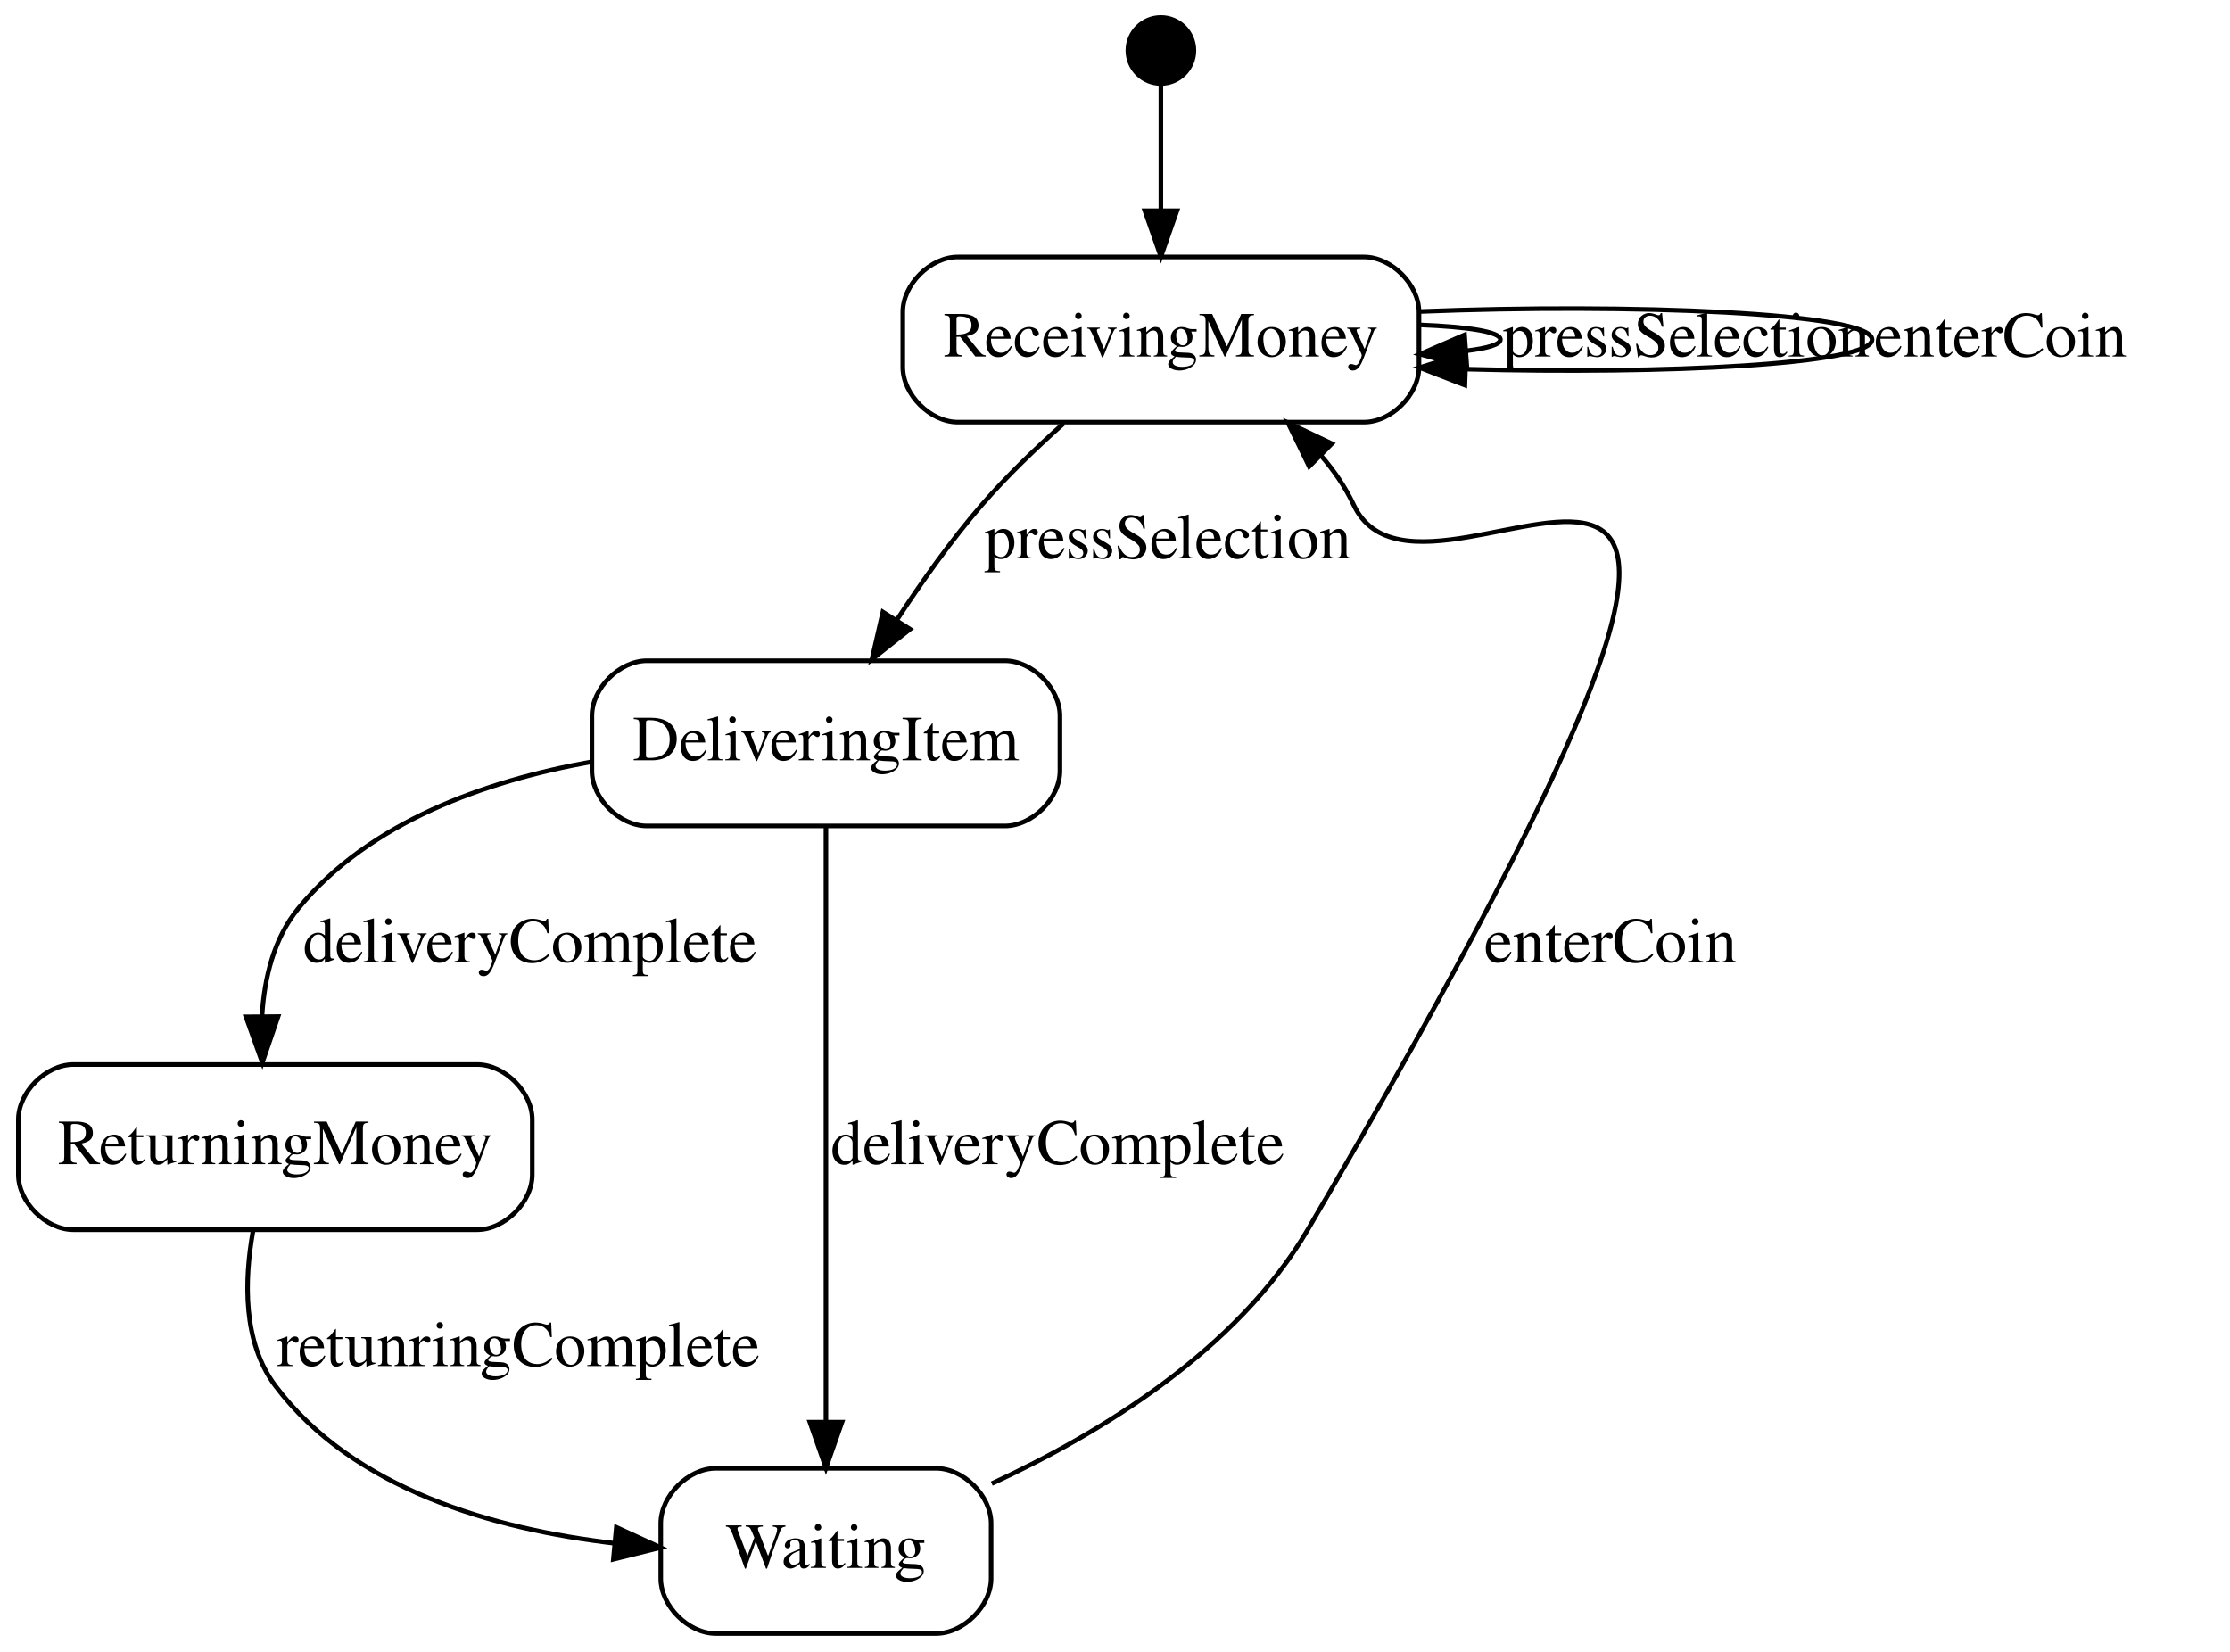
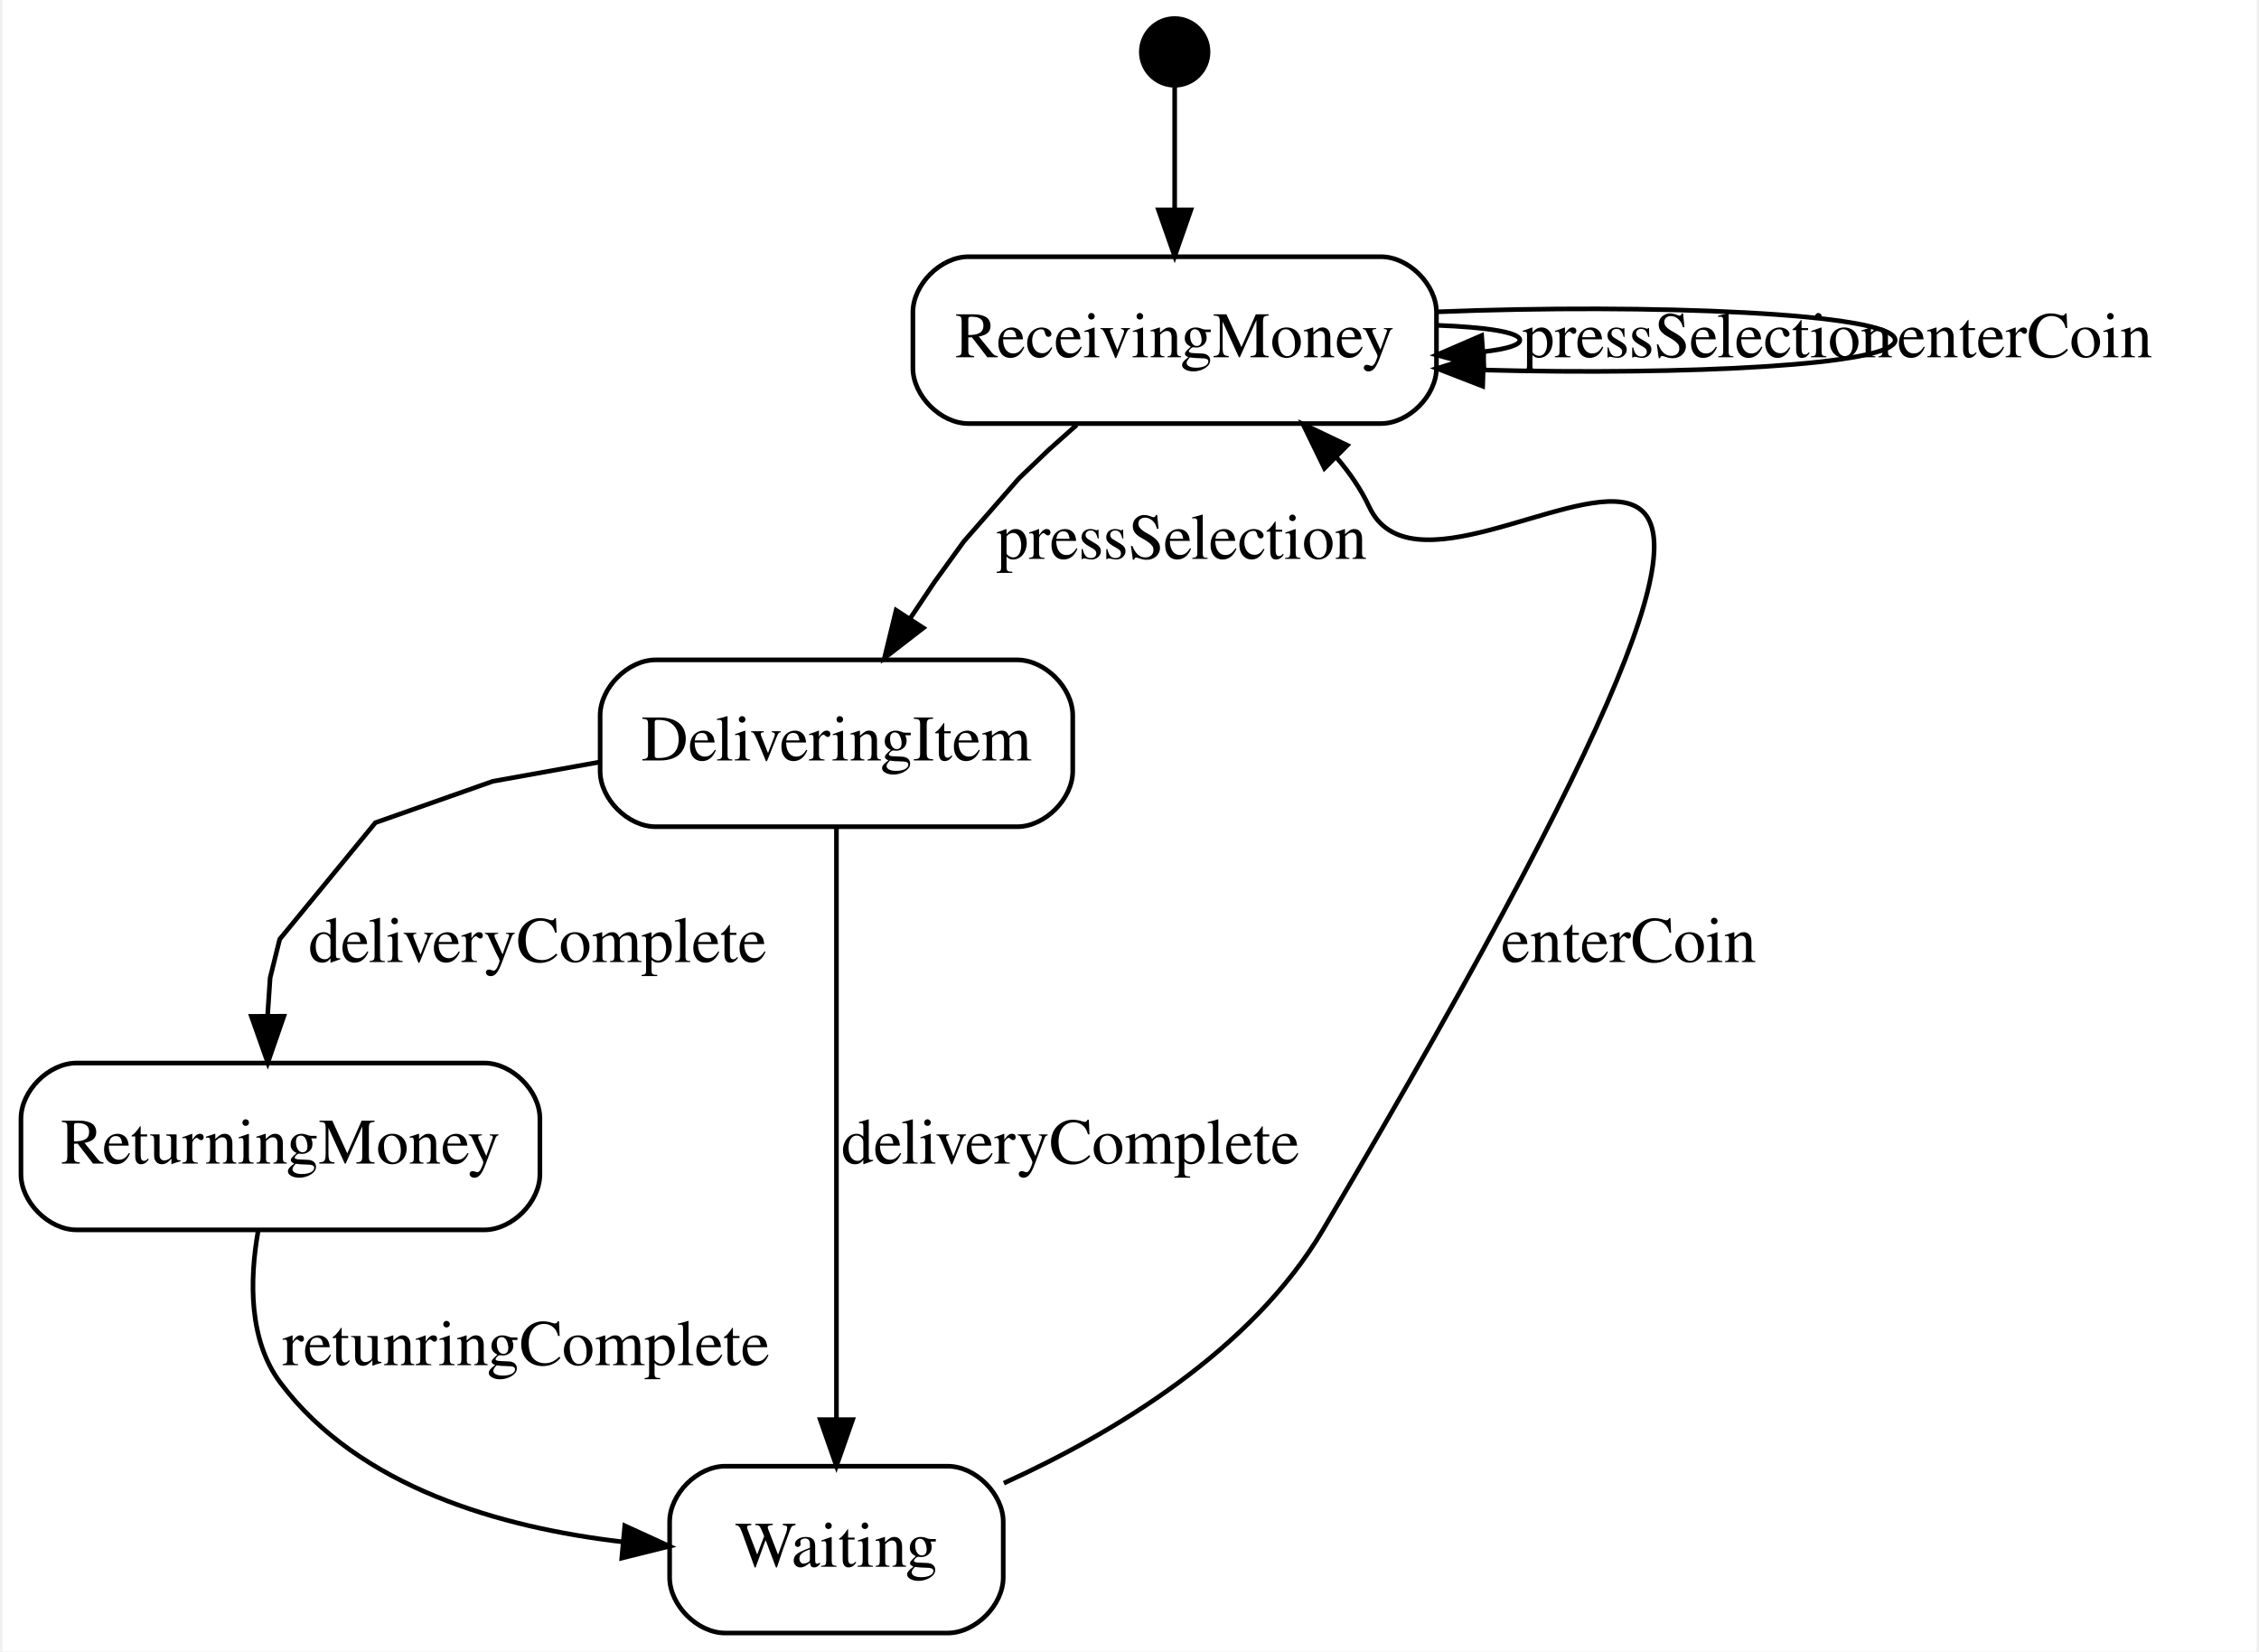
- <svg xmlns="http://www.w3.org/2000/svg" width="486pt" height="360pt" viewBox="0.00 0.00 486.00 360.00">
-   <g id="graph0" class="graph" transform="scale(1 1) rotate(0) translate(4 356)">
-     <polygon fill="white" stroke="none" points="-4,4 -4,-356 482,-356 482,4 -4,4" />
+ <svg xmlns="http://www.w3.org/2000/svg" xmlns:xlink="http://www.w3.org/1999/xlink" width="487pt" height="356pt" viewBox="0.00 0.00 486.50 356.40">
+   <g id="graph0" class="graph" transform="scale(1 1) rotate(0) translate(4 352.4)">
+     <polygon fill="white" stroke="none" points="-4,4 -4,-352.4 482.5,-352.4 482.5,4 -4,4" />
    <g id="node1" class="node">
-       <ellipse fill="black" stroke="black" cx="249" cy="-345" rx="7.2" ry="7.2" />
+       <ellipse fill="black" stroke="black" cx="249" cy="-341.2" rx="7.2" ry="7.2" />
    </g>
    <g id="node2" class="node">
-       <path fill="none" stroke="black" d="M293.25,-300C293.25,-300 204.75,-300 204.75,-300 198.75,-300 192.75,-294 192.75,-288 192.75,-288 192.75,-276 192.75,-276 192.75,-270 198.75,-264 204.75,-264 204.75,-264 293.25,-264 293.25,-264 299.25,-264 305.25,-270 305.25,-276 305.25,-276 305.25,-288 305.25,-288 305.25,-294 299.25,-300 293.25,-300" />
-       <text text-anchor="middle" x="249" y="-278.3" font-family="Times,serif" font-size="14.00">ReceivingMoney</text>
+       <path fill="none" stroke="black" d="M293.5,-297C293.5,-297 204.5,-297 204.5,-297 198.5,-297 192.5,-291 192.5,-285 192.5,-285 192.5,-273 192.5,-273 192.5,-267 198.5,-261 204.5,-261 204.5,-261 293.5,-261 293.5,-261 299.5,-261 305.5,-267 305.5,-273 305.5,-273 305.5,-285 305.5,-285 305.5,-291 299.5,-297 293.5,-297" />
+       <text text-anchor="middle" x="249" y="-275.3" font-family="Times,serif" font-size="14.00">ReceivingMoney</text>
    </g>
    <g id="edge1" class="edge">
-       <path fill="none" stroke="black" d="M249,-337.472C249,-330.902 249,-320.324 249,-310.229" />
-       <polygon fill="black" stroke="black" points="252.5,-310.073 249,-300.073 245.5,-310.073 252.5,-310.073" />
+       <g id="a_edge1">
+         <a xlink:title="start  -&gt; ReceivingMoney">
+           <path fill="none" stroke="black" d="M249,-333.758C249,-327.387 249,-317.197 249,-307.393" />
+           <polygon fill="black" stroke="black" points="252.5,-307.105 249,-297.105 245.5,-307.105 252.5,-307.105" />
+         </a>
+       </g>
    </g>
    <g id="edge2" class="edge">
-       <path fill="none" stroke="black" d="M305.463,-285.19C315.77,-284.786 323,-283.723 323,-282 323,-280.923 320.176,-280.104 315.541,-279.543" />
-       <polygon fill="black" stroke="black" points="315.69,-276.044 305.463,-278.81 315.183,-283.026 315.69,-276.044" />
-       <text text-anchor="middle" x="363.5" y="-278.3" font-family="Times,serif" font-size="14.00">pressSelection</text>
+       <g id="a_edge2">
+         <a xlink:title="ReceivingMoney pressSelection -&gt; ReceivingMoney">
+           <path fill="none" stroke="black" d="M305.526,-282.202C316.072,-281.807 323.5,-280.74 323.5,-279 323.5,-277.912 320.599,-277.088 315.848,-276.526" />
+           <polygon fill="black" stroke="black" points="315.747,-273.01 305.526,-275.798 315.255,-279.993 315.747,-273.01" />
+         </a>
+       </g>
+       <text text-anchor="middle" x="364" y="-275.3" font-family="Times,serif" font-size="14.00">pressSelection</text>
    </g>
    <g id="edge3" class="edge">
-       <path fill="none" stroke="black" d="M305.38,-288.107C350.772,-289.924 404,-287.889 404,-282 404,-276.548 358.38,-274.399 315.592,-275.552" />
-       <polygon fill="black" stroke="black" points="315.258,-272.061 305.38,-275.893 315.492,-279.057 315.258,-272.061" />
-       <text text-anchor="middle" x="432" y="-278.3" font-family="Times,serif" font-size="14.00">enterCoin</text>
+       <g id="a_edge3">
+         <a xlink:title="ReceivingMoney enterCoin -&gt; ReceivingMoney">
+           <path fill="none" stroke="black" d="M305.592,-285.107C351.13,-286.924 404.5,-284.889 404.5,-279 404.5,-273.548 358.758,-271.399 315.836,-272.552" />
+           <polygon fill="black" stroke="black" points="315.47,-269.062 305.592,-272.893 315.703,-276.058 315.47,-269.062" />
+         </a>
+       </g>
+       <text text-anchor="middle" x="432.5" y="-275.3" font-family="Times,serif" font-size="14.00">enterCoin</text>
    </g>
    <g id="node3" class="node">
-       <path fill="none" stroke="black" d="M215,-212C215,-212 137,-212 137,-212 131,-212 125,-206 125,-200 125,-200 125,-188 125,-188 125,-182 131,-176 137,-176 137,-176 215,-176 215,-176 221,-176 227,-182 227,-188 227,-188 227,-200 227,-200 227,-206 221,-212 215,-212" />
-       <text text-anchor="middle" x="176" y="-190.3" font-family="Times,serif" font-size="14.00">DeliveringItem</text>
+       <path fill="none" stroke="black" d="M215,-210C215,-210 137,-210 137,-210 131,-210 125,-204 125,-198 125,-198 125,-186 125,-186 125,-180 131,-174 137,-174 137,-174 215,-174 215,-174 221,-174 227,-180 227,-186 227,-186 227,-198 227,-198 227,-204 221,-210 215,-210" />
+       <text text-anchor="middle" x="176" y="-188.3" font-family="Times,serif" font-size="14.00">DeliveringItem</text>
    </g>
    <g id="edge5" class="edge">
-       <path fill="none" stroke="black" d="M227.833,-263.744C221.772,-258.353 215.36,-252.19 210,-246 203.349,-238.32 196.931,-229.276 191.496,-220.952" />
-       <polygon fill="black" stroke="black" points="194.326,-218.88 186.02,-212.302 188.412,-222.624 194.326,-218.88" />
-       <text text-anchor="middle" x="250.5" y="-234.3" font-family="Times,serif" font-size="14.00">pressSelection</text>
+       <g id="a_edge5">
+         <a xlink:title="ReceivingMoney pressSelection -&gt; DeliveringItem">
+           <path fill="none" stroke="black" d="M191.813,-218.801 197.197,-226.856 203.506,-235.57 210,-243 215.388,-249.165 221.808,-255.321 227.869,-260.712" />
+           <polygon fill="black" stroke="black" points="194.748,-216.895 186.368,-210.412 188.877,-220.706 194.748,-216.895" />
+         </a>
+       </g>
+       <text text-anchor="middle" x="250.5" y="-231.8" font-family="Times,serif" font-size="14.00">pressSelection</text>
    </g>
    <g id="node4" class="node">
-       <path fill="none" stroke="black" d="M100,-124C100,-124 12,-124 12,-124 6,-124 7.10543e-15,-118 7.10543e-15,-112 7.10543e-15,-112 7.10543e-15,-100 7.10543e-15,-100 7.10543e-15,-94 6,-88 12,-88 12,-88 100,-88 100,-88 106,-88 112,-94 112,-100 112,-100 112,-112 112,-112 112,-118 106,-124 100,-124" />
-       <text text-anchor="middle" x="56" y="-102.3" font-family="Times,serif" font-size="14.00">ReturningMoney</text>
+       <path fill="none" stroke="black" d="M100,-123C100,-123 12,-123 12,-123 6,-123 7.10543e-15,-117 7.10543e-15,-111 7.10543e-15,-111 7.10543e-15,-99 7.10543e-15,-99 7.10543e-15,-93 6,-87 12,-87 12,-87 100,-87 100,-87 106,-87 112,-93 112,-99 112,-99 112,-111 112,-111 112,-117 106,-123 100,-123" />
+       <text text-anchor="middle" x="56" y="-101.3" font-family="Times,serif" font-size="14.00">ReturningMoney</text>
    </g>
    <g id="edge6" class="edge">
-       <path fill="none" stroke="black" d="M124.795,-189.953C101.828,-185.819 76.477,-176.885 61,-158 55.687,-151.517 53.607,-142.898 53.101,-134.593" />
-       <polygon fill="black" stroke="black" points="56.602,-134.452 53.176,-124.426 49.602,-134.4 56.602,-134.452" />
-       <text text-anchor="middle" x="111.5" y="-146.3" font-family="Times,serif" font-size="14.00">deliveryComplete</text>
+       <g id="a_edge6">
+         <a xlink:title="DeliveringItem deliveryComplete -&gt; ReturningMoney">
+           <path fill="none" stroke="black" d="M53.235,-133.328 53.776,-141.386 55.842,-149.718 61,-156 76.496,-174.87 101.848,-183.803 124.811,-187.939" />
+           <polygon fill="black" stroke="black" points="56.735,-133.1 53.27,-123.088 49.736,-133.076 56.735,-133.1" />
+         </a>
+       </g>
+       <text text-anchor="middle" x="111.5" y="-144.8" font-family="Times,serif" font-size="14.00">deliveryComplete</text>
    </g>
    <g id="node5" class="node">
      <path fill="none" stroke="black" d="M200,-36C200,-36 152,-36 152,-36 146,-36 140,-30 140,-24 140,-24 140,-12 140,-12 140,-6 146,-0 152,-0 152,-0 200,-0 200,-0 206,-0 212,-6 212,-12 212,-12 212,-24 212,-24 212,-30 206,-36 200,-36" />
      <text text-anchor="middle" x="176" y="-14.3" font-family="Times,serif" font-size="14.00">Waiting</text>
    </g>
    <g id="edge7" class="edge">
-       <path fill="none" stroke="black" d="M176,-175.999C176,-145.853 176,-82.79 176,-46.43" />
-       <polygon fill="black" stroke="black" points="179.5,-46.07 176,-36.07 172.5,-46.07 179.5,-46.07" />
-       <text text-anchor="middle" x="226.5" y="-102.3" font-family="Times,serif" font-size="14.00">deliveryComplete</text>
+       <g id="a_edge7">
+         <a xlink:title="DeliveringItem deliveryComplete -&gt; Waiting">
+           <path fill="none" stroke="black" d="M176,-173.879C176,-144.001 176,-82.113 176,-46.274" />
+           <polygon fill="black" stroke="black" points="179.5,-46.052 176,-36.052 172.5,-46.052 179.5,-46.052" />
+         </a>
+       </g>
+       <text text-anchor="middle" x="226.5" y="-101.3" font-family="Times,serif" font-size="14.00">deliveryComplete</text>
    </g>
    <g id="edge8" class="edge">
-       <path fill="none" stroke="black" d="M51.15,-87.759C49.215,-77.02 48.881,-63.492 56,-54 72.955,-31.393 103.709,-22.729 129.837,-19.672" />
-       <polygon fill="black" stroke="black" points="130.321,-23.143 139.955,-18.732 129.674,-16.173 130.321,-23.143" />
-       <text text-anchor="middle" x="109" y="-58.3" font-family="Times,serif" font-size="14.00">retunringComplete</text>
+       <g id="a_edge8">
+         <a xlink:title="ReturningMoney retunringComplete -&gt; Waiting">
+           <path fill="none" stroke="black" d="M51.161,-86.624C49.34,-76.174 49.125,-63.167 56,-54 72.955,-31.393 103.709,-22.729 129.837,-19.672" />
+           <polygon fill="black" stroke="black" points="130.321,-23.143 139.955,-18.732 129.674,-16.173 130.321,-23.143" />
+         </a>
+       </g>
+       <text text-anchor="middle" x="109" y="-57.8" font-family="Times,serif" font-size="14.00">retunringComplete</text>
    </g>
    <g id="edge4" class="edge">
-       <path fill="none" stroke="black" d="M212.146,-32.669C236.037,-43.744 265.676,-61.838 281,-88 418.087,-322.044 307.963,-209.783 291,-246 289.188,-249.868 286.716,-253.458 283.871,-256.747" />
-       <polygon fill="black" stroke="black" points="281.327,-254.341 276.692,-263.868 286.256,-259.311 281.327,-254.341" />
-       <text text-anchor="middle" x="347" y="-146.3" font-family="Times,serif" font-size="14.00">enterCoin</text>
+       <g id="a_edge4">
+         <a xlink:title="Waiting enterCoin -&gt; ReceivingMoney">
+           <path fill="none" stroke="black" d="M212.13,-32.34C236.013,-43.193 265.649,-61.006 281,-87 426.331,-333.09 307.887,-206.946 291,-243 289.188,-246.868 286.716,-250.458 283.871,-253.747" />
+           <polygon fill="black" stroke="black" points="281.327,-251.341 276.692,-260.868 286.256,-256.311 281.327,-251.341" />
+         </a>
+       </g>
+       <text text-anchor="middle" x="347" y="-144.8" font-family="Times,serif" font-size="14.00">enterCoin</text>
    </g>
  </g>
</svg>
